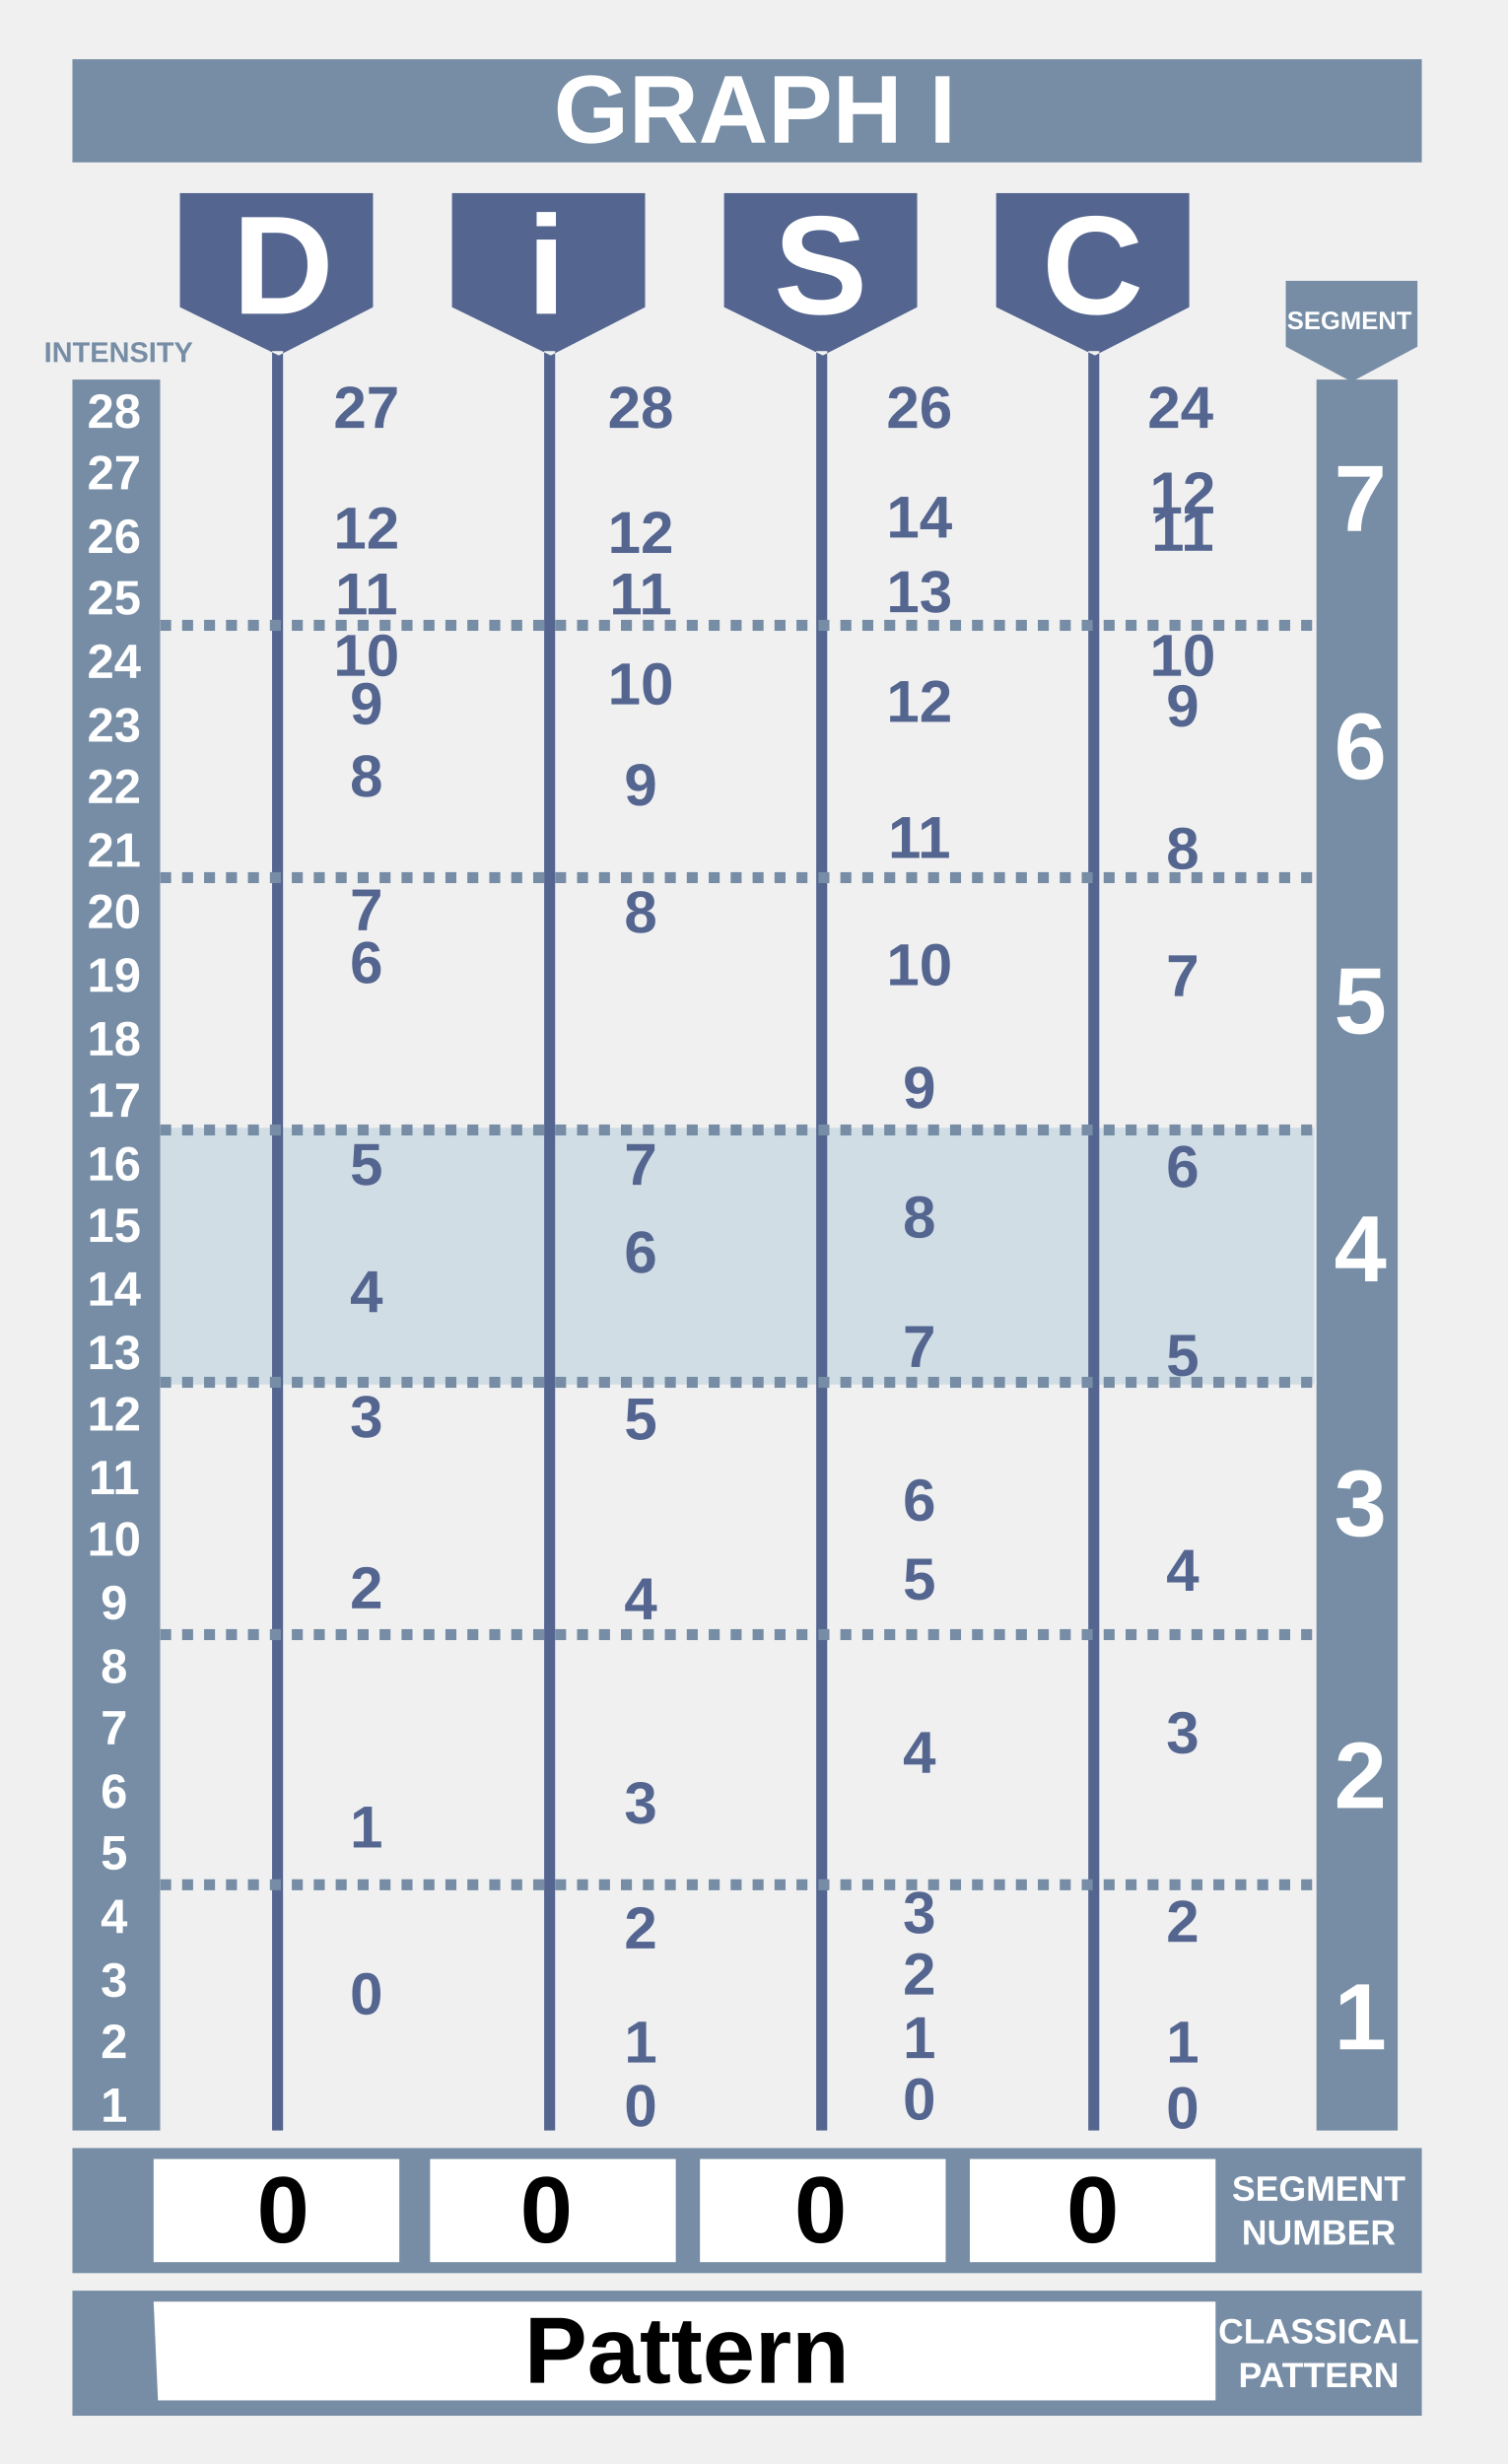
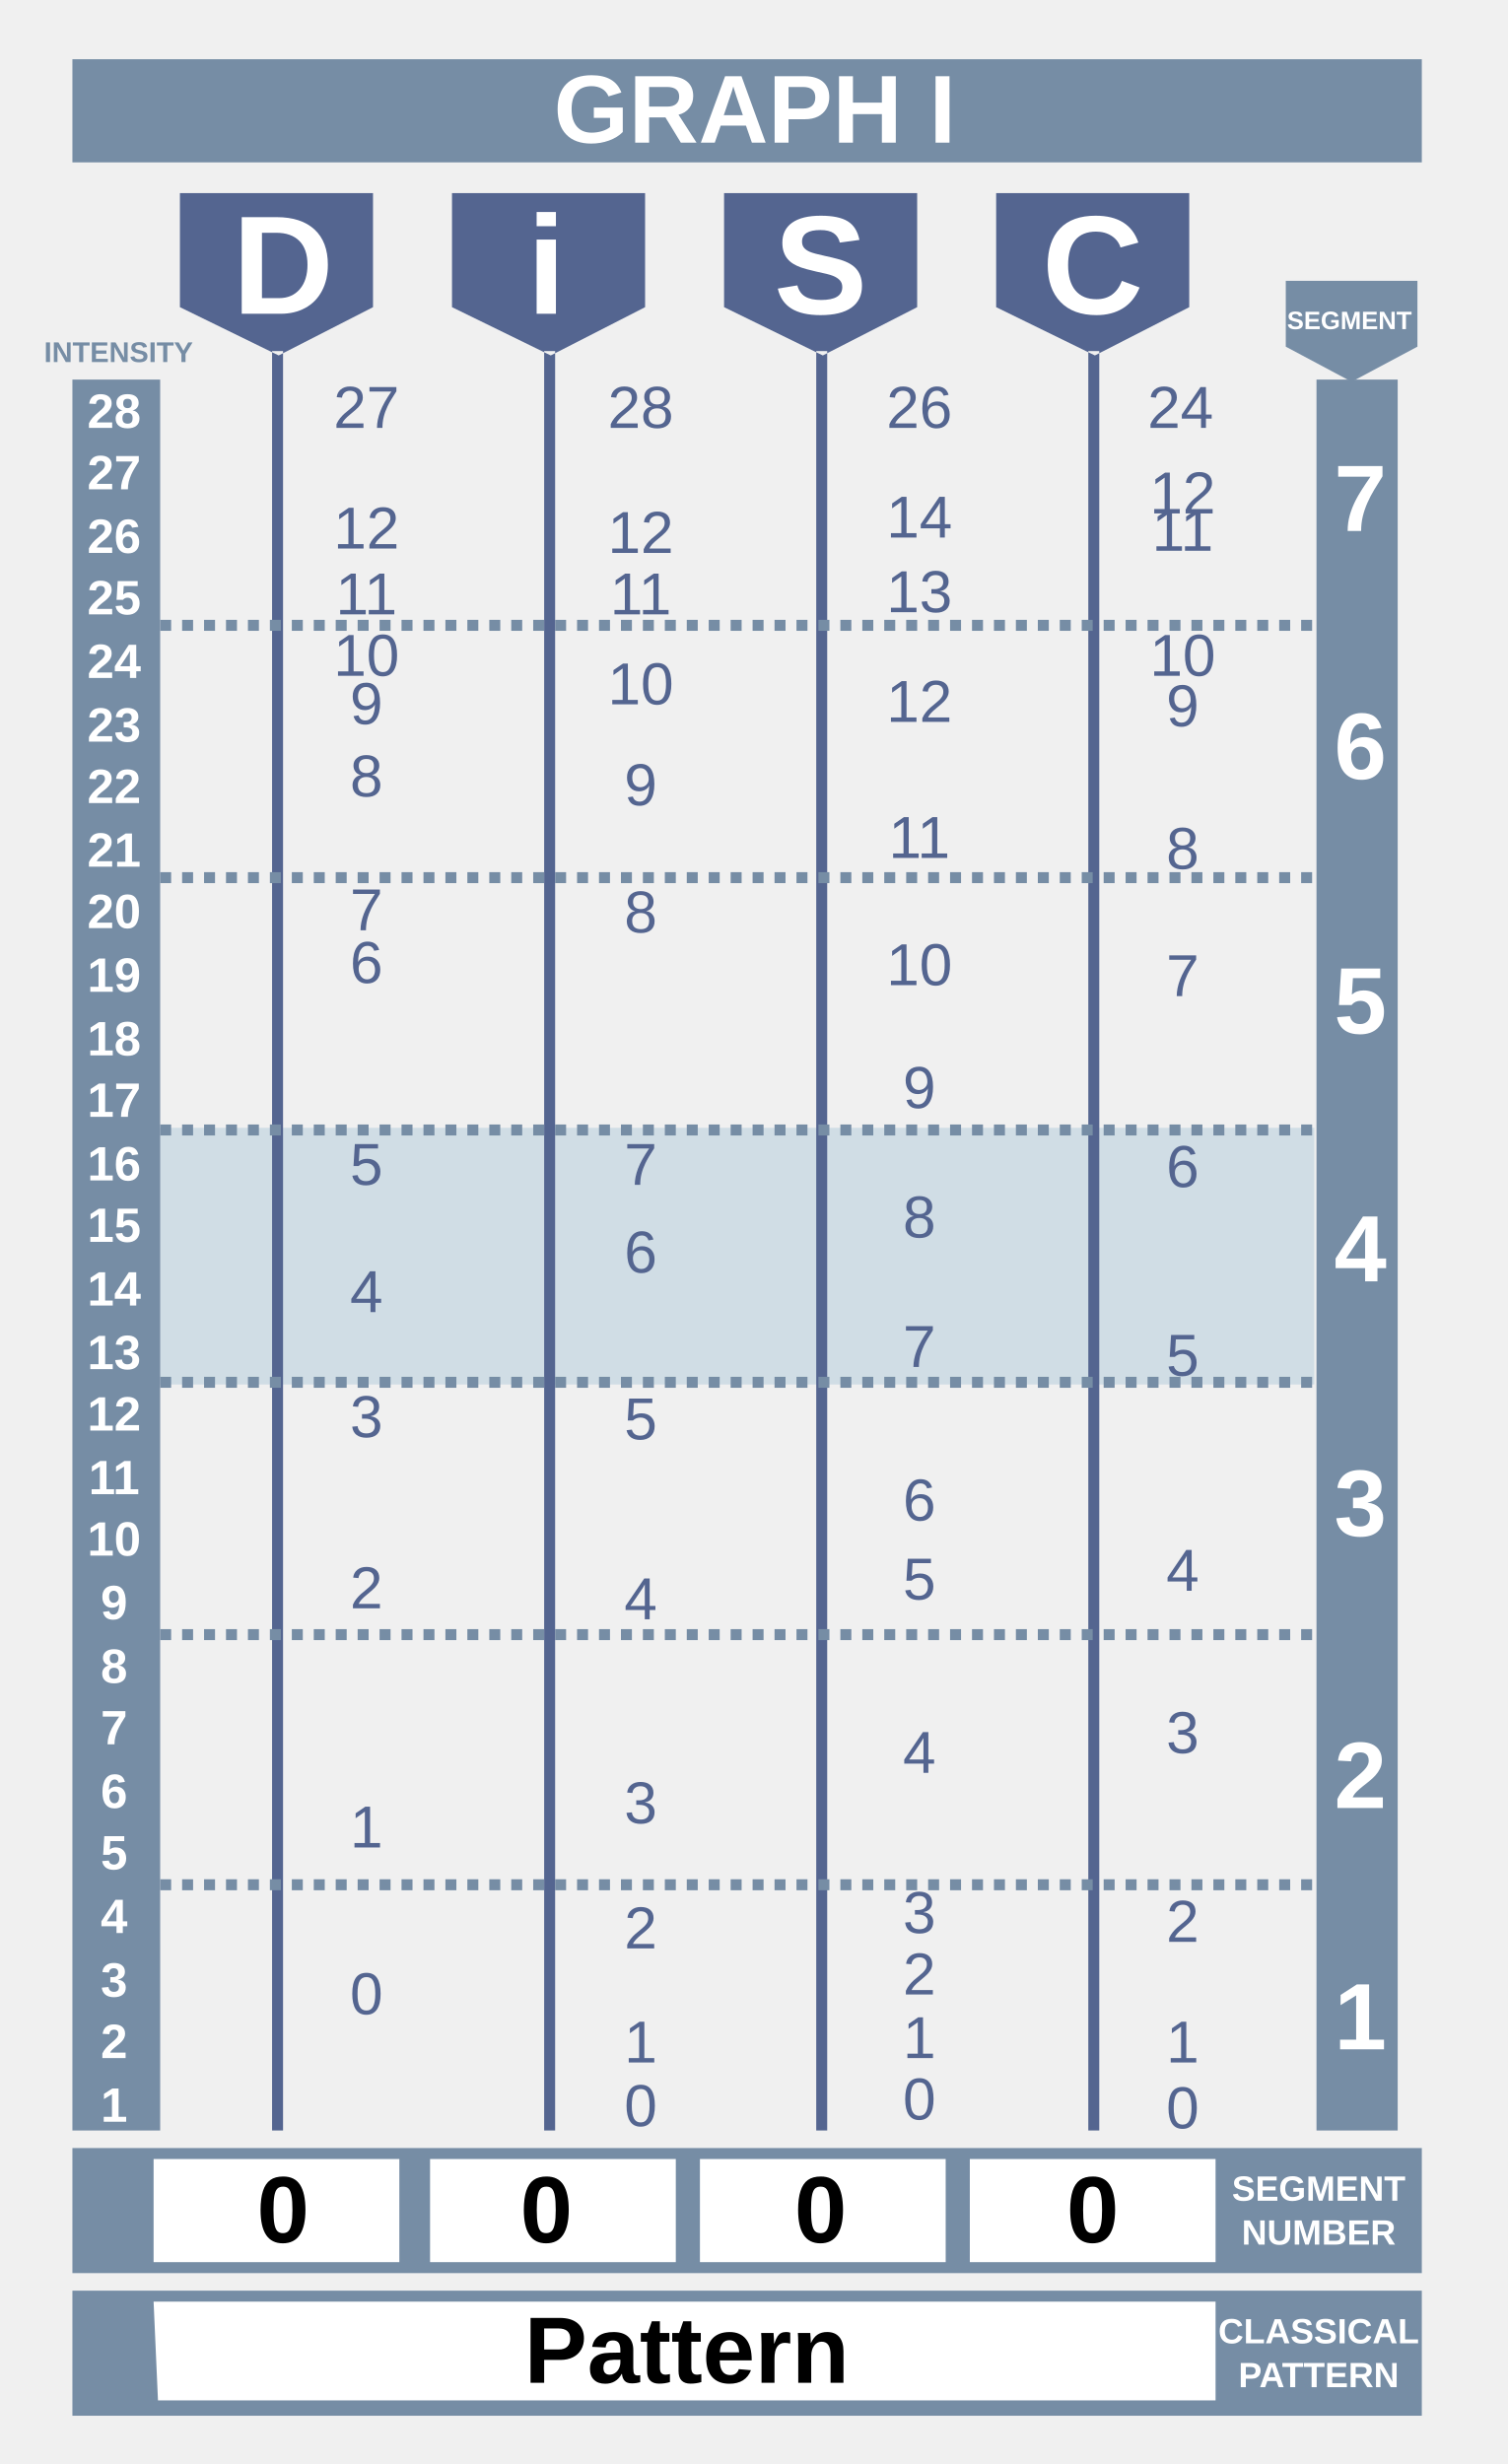
- <svg xmlns="http://www.w3.org/2000/svg" viewBox="0 0 687 1123" version="1.1">
+ <svg xmlns="http://www.w3.org/2000/svg" width="687" height="1123" viewBox="0 0 687 1123" version="1.1">
  <style type="text/css">
        

            path.chart-line {
                stroke: black;
                stroke-width: 8px;
                fill: none;
            }

            .box {
                fill: #768DA5;
                visibility: visible;
            }

            .box .gap {
                stroke: none;
                fill: white;
                visibility: visible;
            }

+             .indicator {
+                 font-weight: normal;
+             }
+             
+             .indicator.D {
+                 visibility: visible;
+             }
+ 
+             .indicator.i {
+                 visibility: visible;
+             }
+ 
+             .indicator.S {
+                 visibility: visible;
+             }
+ 
+             .indicator.C {
+                 visibility: visible;
+             }
+             
            .box .midpool {
                fill: #D0DDE5;
            }

            .dim {
                fill: #546590;
                visibility: visible;
            }

            line {
                stroke: #768DA5;
                stroke-width: 5px;
            }

            text {
                font-family: Arial, Helvetica, sans-serif;
                text-anchor: middle;
                font-size: 27px;
                font-weight: bold;
            }

			text.label {
				fill: white;
			}

			text.label.segment {
				font-size: 43px;
			}

			text.label.intensity {
				font-size: 22px;
			}

			text.label.header {
				font-size: 44px;
			}

			text.label.disc {
				font-size: 64px;
			}

            text.label.gaplabel {
                fill: white;
				font-size: 16px;
			}

			text.header.intensity {
			    fill: #768DA5;
				font-size: 13px;
			}

			text.header.segment {
			    fill: white;
				font-size: 11.5px;
			}

			.result text  {
				fill: black;
				font-size: 43px;
			}
			

			.result text.sn {
		
			}

			.result text.cp {

			}
        
    </style>
+   <image class="bg" width="687" height="1123" />
  <g>
    <g class="box">
      <path class="midpool" d="     M 72 514     l 527 0     l 0 117     l -527 0     Z" />
      <path d="     M 33 27     l 615 0     l 0 47     l -615 0     Z" />
      <path d="     M 33 173     l 0 798     l 40 0     l 0 -798     Z" />
      <path d="     M 600 173     l 0 798     l 37 0     l 0 -798     Z" />
      <path d="     M 586 128     l 60 0     l 0 30     l -30 16     l -30 -16      Z" />
      <path d="     M 33 979     l 615 0     l 0 57     l -615 0     Z" />
      <path class="gap" d="     M 70 984     l 112 0     l 0 47     l -112 0     Z" />
      <path class="gap" d="     M 196 984     l 112 0     l 0 47     l -112 0     Z" />
      <path class="gap" d="     M 319 984     l 112 0     l 0 47     l -112 0     Z" />
      <path class="gap" d="     M 442 984     l 112 0     l 0 47     l -112 0     Z" />
      <path d="     M 33 1044     l 615 0     l 0 57     l -615 0     Z" />
      <path class="gap" d="     M 70 1049     l 484 0     l 0 45     l -482 0     Z" />
    </g>
    <g class="dim">
      <path d="     M 82 88     l 88 0     l 0 52     l -43 22     l -45 -22     Z     M 124 160     l 0 811     l 5 0     l 0 -811     Z" />
      <text class="indicator D segment-7" x="167" y="195">27</text>
      <text class="indicator D segment-7" x="167" y="250">12</text>
      <text class="indicator D segment-7" x="167" y="280">11</text>
      <text class="indicator D segment-6" x="167" y="308">10</text>
      <text class="indicator D segment-6" x="167" y="330">9</text>
      <text class="indicator D segment-6" x="167" y="363">8</text>
      <text class="indicator D segment-5" x="167" y="424">7</text>
      <text class="indicator D segment-5" x="167" y="448">6</text>
      <text class="indicator D segment-4" x="167" y="540">5</text>
      <text class="indicator D segment-4" x="167" y="598">4</text>
      <text class="indicator D segment-3" x="167" y="655">3</text>
      <text class="indicator D segment-3" x="167" y="733">2</text>
      <text class="indicator D segment-1" x="167" y="842">1</text>
      <text class="indicator D segment-1" x="167" y="918">0</text>
      <path d="     M 206 88     l 88 0     l 0 52     l -43 22     l -45 -22     Z     M 248 160     l 0 811     l 5 0     l 0 -811     Z" />
      <text class="indicator i segment-7" x="292" y="195">28</text>
      <text class="indicator i segment-7" x="292" y="252">12</text>
      <text class="indicator i segment-7" x="292" y="280">11</text>
      <text class="indicator i segment-6" x="292" y="321">10</text>
      <text class="indicator i segment-6" x="292" y="367">9</text>
      <text class="indicator i segment-5" x="292" y="425">8</text>
      <text class="indicator i segment-4" x="292" y="540">7</text>
      <text class="indicator i segment-4" x="292" y="580">6</text>
      <text class="indicator i segment-3" x="292" y="656">5</text>
      <text class="indicator i segment-3" x="292" y="738">4</text>
      <text class="indicator i segment-2" x="292" y="831">3</text>
      <text class="indicator i segment-1" x="292" y="888">2</text>
      <text class="indicator i segment-1" x="292" y="940">1</text>
      <text class="indicator i segment-1" x="292" y="969">0</text>
      <path d="     M 330 88     l 88 0     l 0 52     l -43 22     l -45 -22     Z     M 372 160     l 0 811     l 5 0     l 0 -811     Z" />
      <text class="indicator S segment-7" x="419" y="195">26</text>
      <text class="indicator S segment-7" x="419" y="245">14</text>
      <text class="indicator S segment-7" x="419" y="279">13</text>
      <text class="indicator S segment-6" x="419" y="329">12</text>
      <text class="indicator S segment-6" x="419" y="391">11</text>
      <text class="indicator S segment-5" x="419" y="449">10</text>
      <text class="indicator S segment-5" x="419" y="505">9</text>
      <text class="indicator S segment-4" x="419" y="564">8</text>
      <text class="indicator S segment-4" x="419" y="623">7</text>
      <text class="indicator S segment-3" x="419" y="693">6</text>
      <text class="indicator S segment-3" x="419" y="729">5</text>
      <text class="indicator S segment-2" x="419" y="808">4</text>
      <text class="indicator S segment-1" x="419" y="881">3</text>
      <text class="indicator S segment-1" x="419" y="909">2</text>
      <text class="indicator S segment-1" x="419" y="938">1</text>
      <text class="indicator S segment-1" x="419" y="966">0</text>
      <path d="     M 454 88     l 88 0     l 0 52     l -43 22     l -45 -22     Z     M 496 160     l 0 811     l 5 0     l 0 -811     Z" />
      <text class="indicator C segment-7" x="538" y="195">24</text>
      <text class="indicator C segment-7" x="539" y="234">12</text>
      <text class="indicator C segment-7" x="539" y="251">11</text>
      <text class="indicator C segment-6" x="539" y="308">10</text>
      <text class="indicator C segment-6" x="539" y="331">9</text>
      <text class="indicator C segment-6" x="539" y="396">8</text>
      <text class="indicator C segment-5" x="539" y="454">7</text>
      <text class="indicator C segment-4" x="539" y="541">6</text>
      <text class="indicator C segment-4" x="539" y="627">5</text>
      <text class="indicator C segment-3" x="539" y="725">4</text>
      <text class="indicator C segment-2" x="539" y="799">3</text>
      <text class="indicator C segment-1" x="539" y="885">2</text>
      <text class="indicator C segment-1" x="539" y="940">1</text>
      <text class="indicator C segment-1" x="539" y="970">0</text>
    </g>
  </g>
  <g class="label">
    <text class="label segment" x="620" y="242">7</text>
    <text class="label segment" x="620" y="355">6</text>
    <text class="label segment" x="620" y="471">5</text>
    <text class="label segment" x="620" y="584">4</text>
    <text class="label segment" x="620" y="700">3</text>
    <text class="label segment" x="620" y="824">2</text>
    <text class="label segment" x="620" y="934">1</text>
    <text class="label intensity" x="52" y="195">28</text>
    <text class="label intensity" x="52" y="223">27</text>
    <text class="label intensity" x="52" y="252">26</text>
    <text class="label intensity" x="52" y="280">25</text>
    <text class="label intensity" x="52" y="309">24</text>
    <text class="label intensity" x="52" y="338">23</text>
    <text class="label intensity" x="52" y="366">22</text>
    <text class="label intensity" x="52" y="395">21</text>
    <text class="label intensity" x="52" y="423">20</text>
    <text class="label intensity" x="52" y="452">19</text>
    <text class="label intensity" x="52" y="481">18</text>
    <text class="label intensity" x="52" y="509">17</text>
    <text class="label intensity" x="52" y="538">16</text>
    <text class="label intensity" x="52" y="566">15</text>
    <text class="label intensity" x="52" y="595">14</text>
    <text class="label intensity" x="52" y="624">13</text>
    <text class="label intensity" x="52" y="652">12</text>
    <text class="label intensity" x="52" y="681">11</text>
    <text class="label intensity" x="52" y="709">10</text>
    <text class="label intensity" x="52" y="738">9</text>
    <text class="label intensity" x="52" y="767">8</text>
    <text class="label intensity" x="52" y="795">7</text>
    <text class="label intensity" x="52" y="824">6</text>
    <text class="label intensity" x="52" y="852">5</text>
    <text class="label intensity" x="52" y="881">4</text>
    <text class="label intensity" x="52" y="910">3</text>
    <text class="label intensity" x="52" y="938">2</text>
    <text class="label intensity" x="52" y="967">1</text>
    <text class="label disc D" x="129" y="143">D</text>
    <text class="label disc i" x="249" y="143">i</text>
    <text class="label disc S" x="374" y="143">S</text>
    <text class="label disc C" x="498" y="143">C</text>
    <text class="label header" x="344" y="65">GRAPH I</text>
    <text class="header intensity" x="54" y="165">INTENSITY</text>
    <text class="header segment" x="615" y="150">SEGMENT</text>
    <text class="label gaplabel" x="601" y="1003">SEGMENT</text>
    <text class="label gaplabel" x="601" y="1023">NUMBER</text>
    <text class="label gaplabel" x="601" y="1068">CLASSICAL</text>
    <text class="label gaplabel" x="601" y="1088">PATTERN</text>
    <line stroke-dasharray="5,5" x1="73" x2="601" y1="285" y2="285" />
    <line stroke-dasharray="5,5" x1="73" x2="601" y1="400" y2="400" />
    <line stroke-dasharray="5,5" x1="73" x2="601" y1="515" y2="515" />
    <line stroke-dasharray="5,5" x1="73" x2="601" y1="630" y2="630" />
    <line stroke-dasharray="5,5" x1="73" x2="601" y1="745" y2="745" />
    <line stroke-dasharray="5,5" x1="73" x2="601" y1="859" y2="859" />
  </g>
  <g class="result">
    <text x="129" y="1022" class="sn dim-D">0</text>
    <text x="249" y="1022" class="sn dim-i">0</text>
    <text x="374" y="1022" class="sn dim-S">0</text>
    <text x="498" y="1022" class="sn dim-C">0</text>
    <text class="cp" x="313" y="1086">Pattern</text>
  </g>
</svg>
